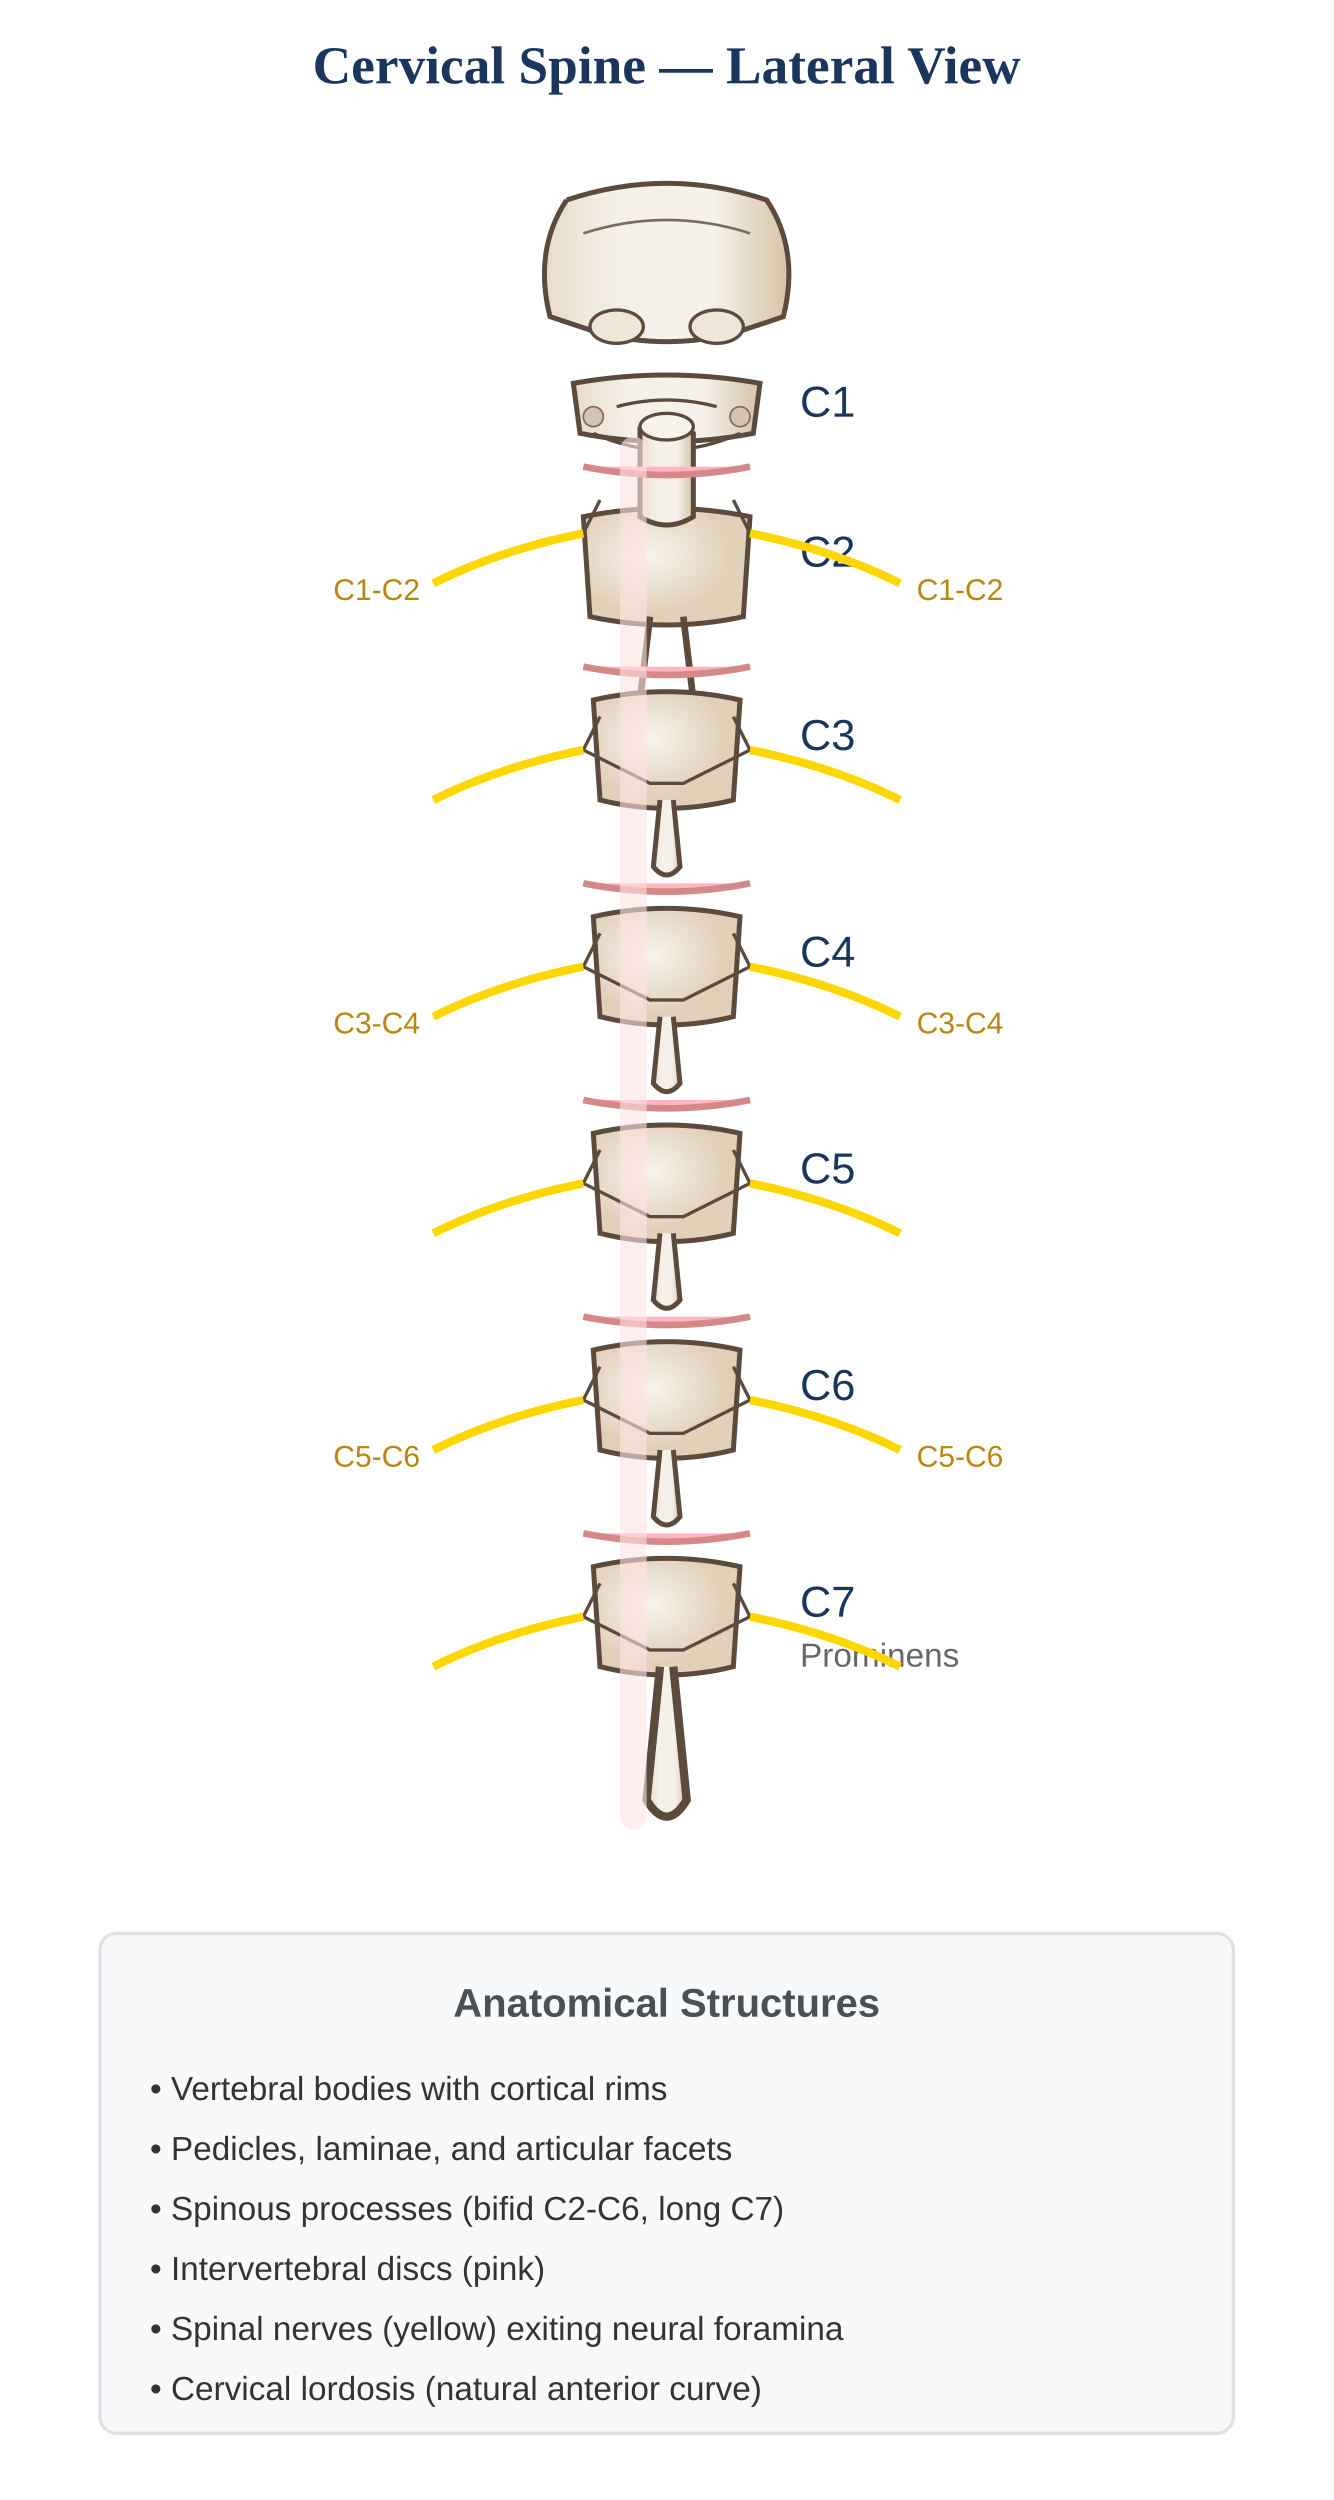
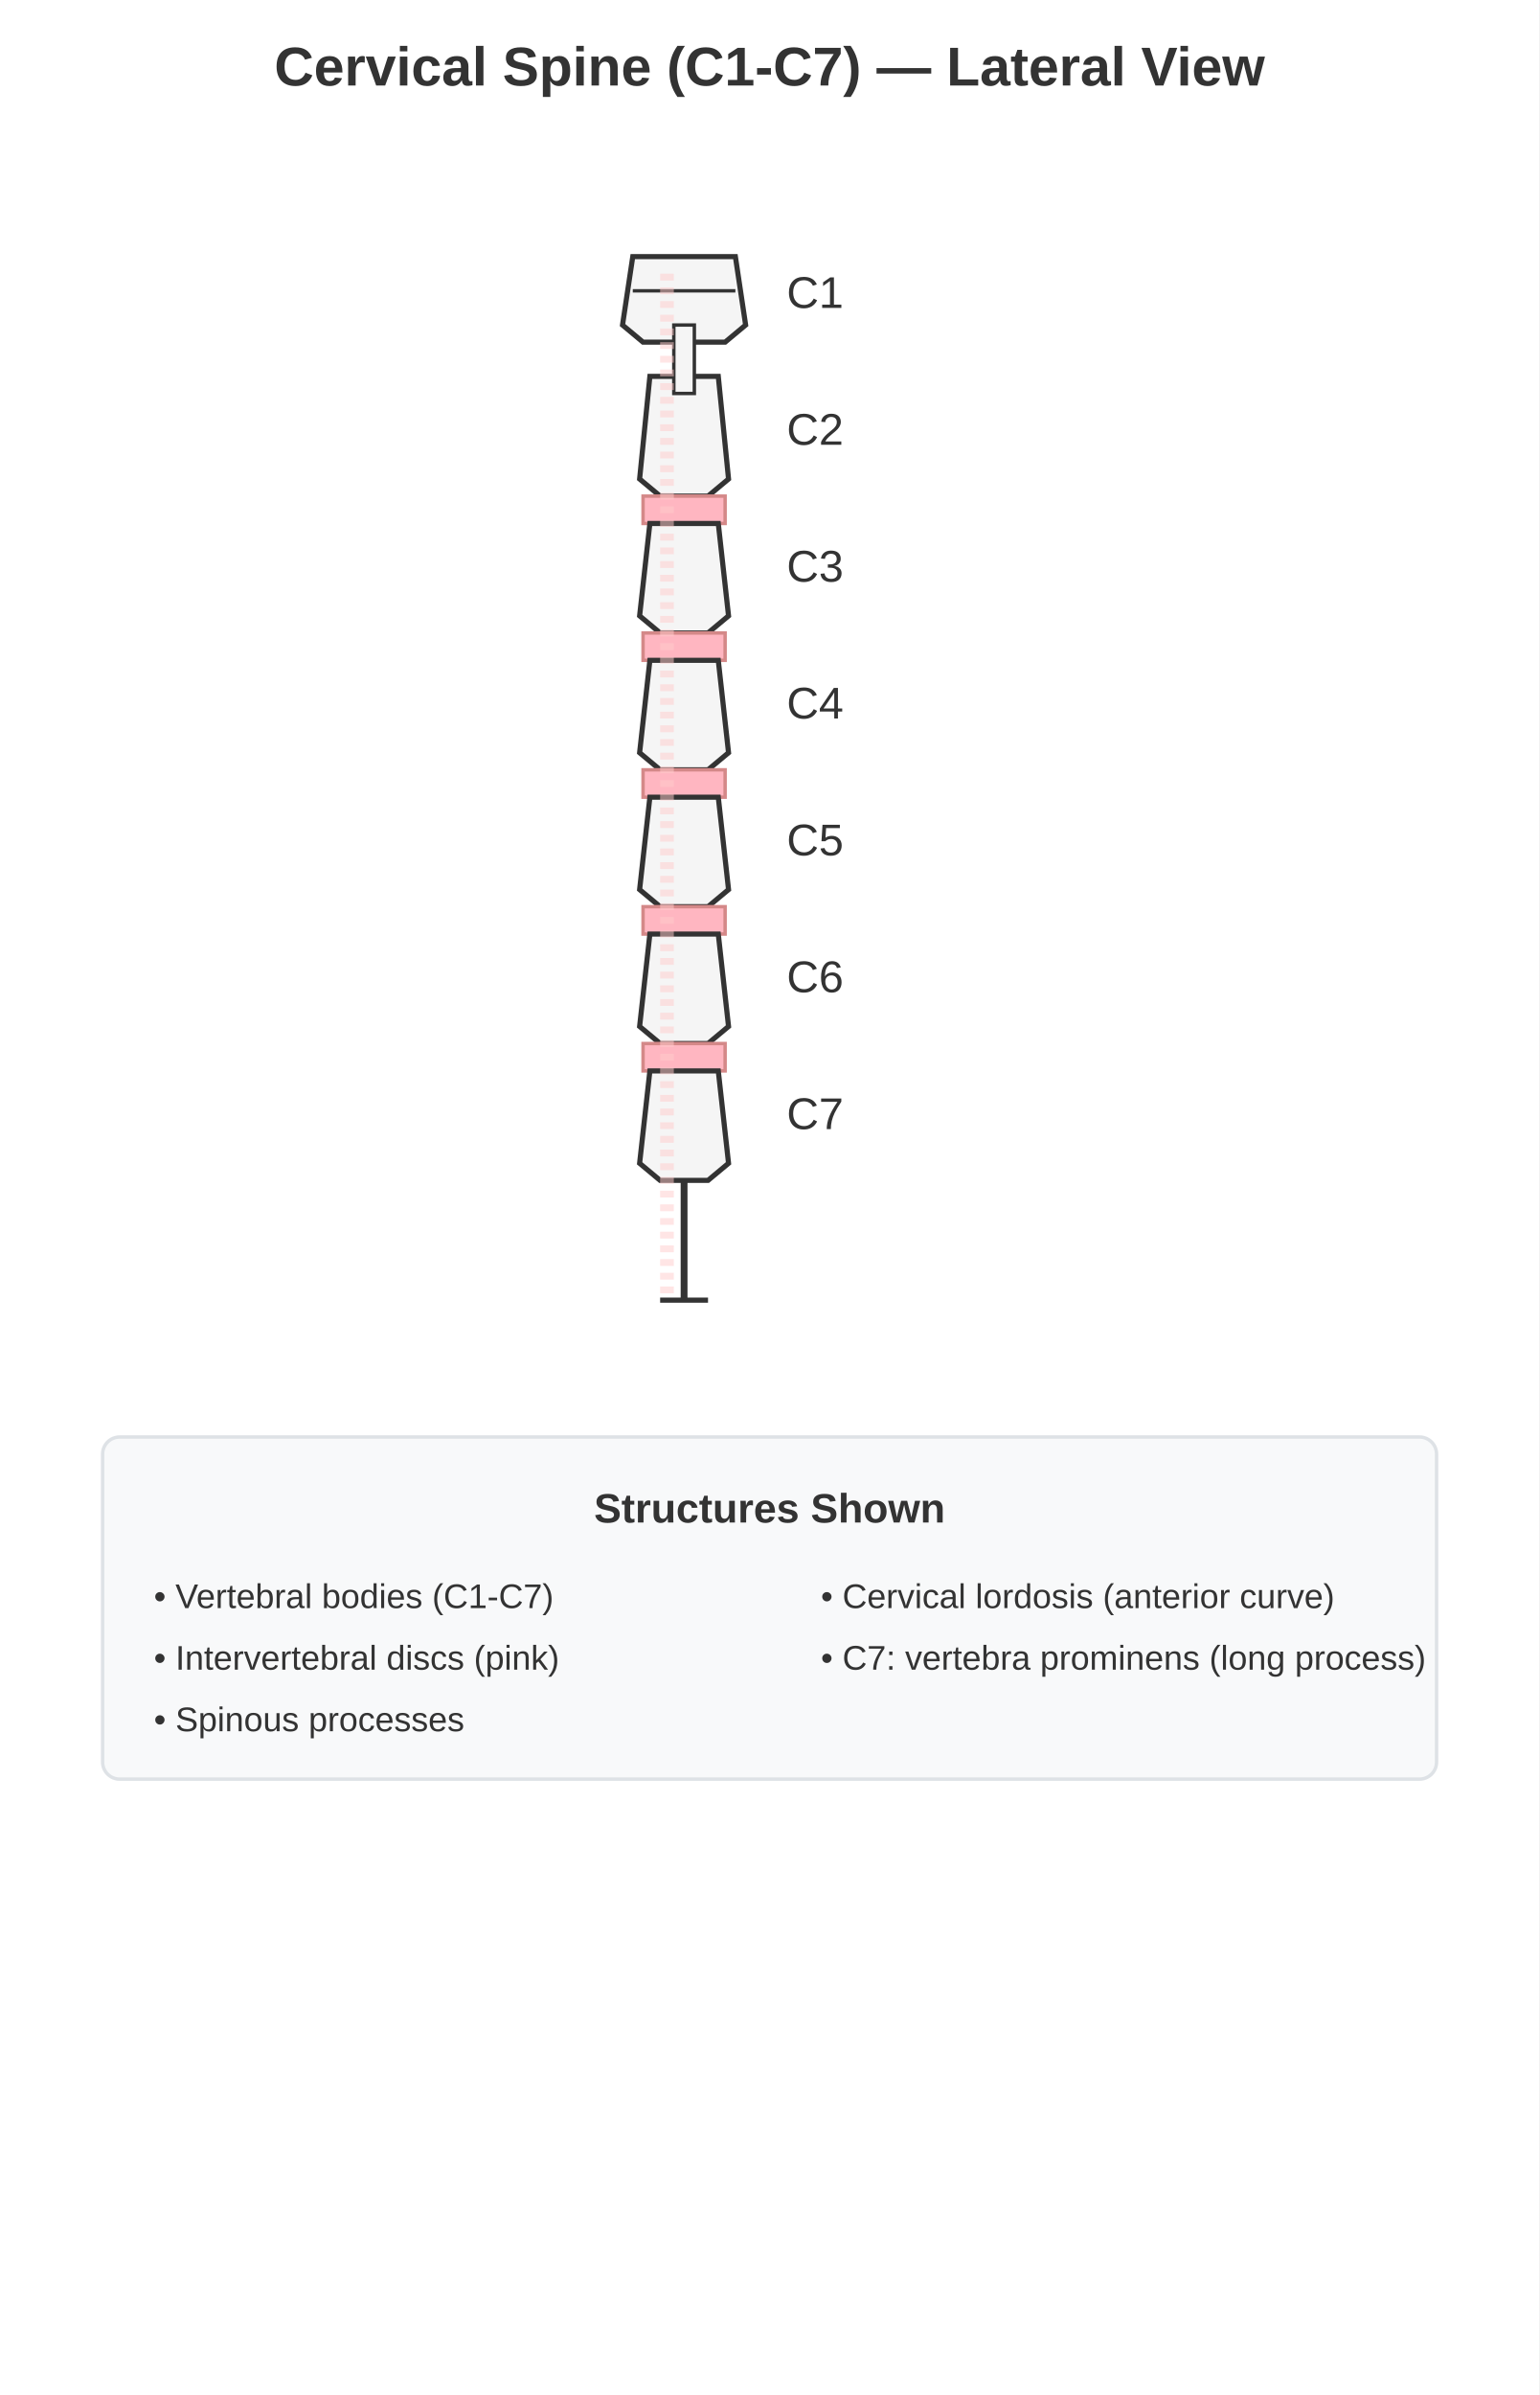
- <svg xmlns="http://www.w3.org/2000/svg" viewBox="0 0 400 750">
-   <defs>
-     <linearGradient id="boneGrad" x1="0%" y1="0%" x2="100%" y2="0%">
-       <stop offset="0%" style="stop-color:#e8dcc8" />
-       <stop offset="30%" style="stop-color:#f5f0e8" />
-       <stop offset="70%" style="stop-color:#f5f0e8" />
-       <stop offset="100%" style="stop-color:#d4c4a8" />
-     </linearGradient>
-     <radialGradient id="bodyGrad" cx="40%" cy="40%">
-       <stop offset="0%" style="stop-color:#f8f3eb" />
-       <stop offset="100%" style="stop-color:#e0d0b8" />
-     </radialGradient>
-   </defs>
-   <rect width="400" height="750" fill="white" />
-   <text x="200" y="25" text-anchor="middle" font-family="Times New Roman, serif" font-size="16" font-weight="bold" fill="#1a365d">Cervical Spine — Lateral View</text>
-   <path d="M 170 60 Q 200 50 230 60 Q 240 75 235 95 L 220 100 Q 200 105 180 100 L 165 95 Q 160 75 170 60" fill="url(#boneGrad)" stroke="#5c4a3d" stroke-width="1.5" />
-   <path d="M 175 70 Q 200 62 225 70" fill="none" stroke="#7a6b5a" stroke-width="0.8" />
-   <ellipse cx="185" cy="98" rx="8" ry="5" fill="#f0e6d8" stroke="#5c4a3d" stroke-width="1" />
-   <ellipse cx="215" cy="98" rx="8" ry="5" fill="#f0e6d8" stroke="#5c4a3d" stroke-width="1" />
-   <path d="M 172 115 Q 200 110 228 115 L 226 130 Q 200 135 174 130 Z" fill="url(#boneGrad)" stroke="#5c4a3d" stroke-width="1.5" />
-   <path d="M 185 122 Q 200 118 215 122" fill="none" stroke="#5c4a3d" stroke-width="1" />
-   <path d="M 178 130 Q 200 140 222 130" fill="none" stroke="#5c4a3d" stroke-width="1" />
-   <circle cx="178" cy="125" r="3" fill="#d4c4b0" stroke="#7a6b5a" stroke-width="0.5" />
-   <circle cx="222" cy="125" r="3" fill="#d4c4b0" stroke="#7a6b5a" stroke-width="0.5" />
-   <text x="240" y="125" font-family="Arial, sans-serif" font-size="13" fill="#1a365d">C1</text>
-   <path d="M 175 155 Q 200 150 225 155 L 223 185 Q 200 190 177 185 Z" fill="url(#bodyGrad)" stroke="#5c4a3d" stroke-width="1.5" />
-   <path d="M 192 128 L 192 155 Q 200 160 208 155 L 208 130 Q 200 125 192 128" fill="url(#boneGrad)" stroke="#5c4a3d" stroke-width="1.5" />
-   <ellipse cx="200" cy="128" rx="8" ry="4" fill="#f8f3eb" stroke="#5c4a3d" stroke-width="1" />
-   <path d="M 180 150 L 175 160" stroke="#5c4a3d" stroke-width="1" />
-   <path d="M 220 150 L 225 160" stroke="#5c4a3d" stroke-width="1" />
-   <path d="M 195 185 L 192 210 M 205 185 L 208 210" stroke="#5c4a3d" stroke-width="2" />
-   <path d="M 192 210 Q 200 215 208 210" fill="none" stroke="#5c4a3d" stroke-width="1.5" />
-   <text x="240" y="170" font-family="Arial, sans-serif" font-size="13" fill="#1a365d">C2</text>
-   <path d="M 178 210 Q 200 205 222 210 L 220 240 Q 200 245 180 240 Z" fill="url(#bodyGrad)" stroke="#5c4a3d" stroke-width="1.5" />
-   <path d="M 180 215 L 175 225" stroke="#5c4a3d" stroke-width="1" />
-   <path d="M 220 215 L 225 225" stroke="#5c4a3d" stroke-width="1" />
-   <path d="M 175 225 L 195 235 L 205 235 L 225 225" fill="none" stroke="#5c4a3d" stroke-width="1" />
-   <path d="M 198 240 L 196 260 Q 200 265 204 260 L 202 240" fill="url(#boneGrad)" stroke="#5c4a3d" stroke-width="1.5" />
-   <text x="240" y="225" font-family="Arial, sans-serif" font-size="13" fill="#1a365d">C3</text>
-   <path d="M 178 275 Q 200 270 222 275 L 220 305 Q 200 310 180 305 Z" fill="url(#bodyGrad)" stroke="#5c4a3d" stroke-width="1.5" />
-   <path d="M 180 280 L 175 290" stroke="#5c4a3d" stroke-width="1" />
-   <path d="M 220 280 L 225 290" stroke="#5c4a3d" stroke-width="1" />
-   <path d="M 175 290 L 195 300 L 205 300 L 225 290" fill="none" stroke="#5c4a3d" stroke-width="1" />
-   <path d="M 198 305 L 196 325 Q 200 330 204 325 L 202 305" fill="url(#boneGrad)" stroke="#5c4a3d" stroke-width="1.5" />
-   <text x="240" y="290" font-family="Arial, sans-serif" font-size="13" fill="#1a365d">C4</text>
-   <path d="M 178 340 Q 200 335 222 340 L 220 370 Q 200 375 180 370 Z" fill="url(#bodyGrad)" stroke="#5c4a3d" stroke-width="1.5" />
-   <path d="M 180 345 L 175 355" stroke="#5c4a3d" stroke-width="1" />
-   <path d="M 220 345 L 225 355" stroke="#5c4a3d" stroke-width="1" />
-   <path d="M 175 355 L 195 365 L 205 365 L 225 355" fill="none" stroke="#5c4a3d" stroke-width="1" />
-   <path d="M 198 370 L 196 390 Q 200 395 204 390 L 202 370" fill="url(#boneGrad)" stroke="#5c4a3d" stroke-width="1.5" />
-   <text x="240" y="355" font-family="Arial, sans-serif" font-size="13" fill="#1a365d">C5</text>
-   <path d="M 178 405 Q 200 400 222 405 L 220 435 Q 200 440 180 435 Z" fill="url(#bodyGrad)" stroke="#5c4a3d" stroke-width="1.5" />
-   <path d="M 180 410 L 175 420" stroke="#5c4a3d" stroke-width="1" />
-   <path d="M 220 410 L 225 420" stroke="#5c4a3d" stroke-width="1" />
-   <path d="M 175 420 L 195 430 L 205 430 L 225 420" fill="none" stroke="#5c4a3d" stroke-width="1" />
-   <path d="M 198 435 L 196 455 Q 200 460 204 455 L 202 435" fill="url(#boneGrad)" stroke="#5c4a3d" stroke-width="1.5" />
-   <text x="240" y="420" font-family="Arial, sans-serif" font-size="13" fill="#1a365d">C6</text>
-   <path d="M 178 470 Q 200 465 222 470 L 220 500 Q 200 505 180 500 Z" fill="url(#bodyGrad)" stroke="#5c4a3d" stroke-width="1.5" />
-   <path d="M 180 475 L 175 485" stroke="#5c4a3d" stroke-width="1" />
-   <path d="M 220 475 L 225 485" stroke="#5c4a3d" stroke-width="1" />
-   <path d="M 175 485 L 195 495 L 205 495 L 225 485" fill="none" stroke="#5c4a3d" stroke-width="1" />
-   <path d="M 198 500 L 194 540 Q 200 550 206 540 L 202 500" fill="url(#boneGrad)" stroke="#5c4a3d" stroke-width="2.5" />
-   <text x="240" y="485" font-family="Arial, sans-serif" font-size="13" fill="#1a365d">C7</text>
-   <text x="240" y="500" font-family="Arial, sans-serif" font-size="10" fill="#666">Prominens</text>
-   <path d="M 175 140 Q 200 145 225 140" fill="#ffb6c1" stroke="#d48888" stroke-width="2" />
-   <path d="M 175 200 Q 200 205 225 200" fill="#ffb6c1" stroke="#d48888" stroke-width="2" />
-   <path d="M 175 265 Q 200 270 225 265" fill="#ffb6c1" stroke="#d48888" stroke-width="2" />
-   <path d="M 175 330 Q 200 335 225 330" fill="#ffb6c1" stroke="#d48888" stroke-width="2" />
-   <path d="M 175 395 Q 200 400 225 395" fill="#ffb6c1" stroke="#d48888" stroke-width="2" />
-   <path d="M 175 460 Q 200 465 225 460" fill="#ffb6c1" stroke="#d48888" stroke-width="2" />
-   <path d="M 190 135 L 190 545" stroke="#fee2e2" stroke-width="8" stroke-linecap="round" opacity="0.6" />
-   <path d="M 175 160 Q 150 165 130 175" stroke="#ffd700" stroke-width="2.5" fill="none" />
-   <path d="M 175 225 Q 150 230 130 240" stroke="#ffd700" stroke-width="2.5" fill="none" />
-   <path d="M 175 290 Q 150 295 130 305" stroke="#ffd700" stroke-width="2.5" fill="none" />
-   <path d="M 175 355 Q 150 360 130 370" stroke="#ffd700" stroke-width="2.5" fill="none" />
-   <path d="M 175 420 Q 150 425 130 435" stroke="#ffd700" stroke-width="2.5" fill="none" />
-   <path d="M 175 485 Q 150 490 130 500" stroke="#ffd700" stroke-width="2.5" fill="none" />
-   <path d="M 225 160 Q 250 165 270 175" stroke="#ffd700" stroke-width="2.5" fill="none" />
-   <path d="M 225 225 Q 250 230 270 240" stroke="#ffd700" stroke-width="2.5" fill="none" />
-   <path d="M 225 290 Q 250 295 270 305" stroke="#ffd700" stroke-width="2.5" fill="none" />
-   <path d="M 225 355 Q 250 360 270 370" stroke="#ffd700" stroke-width="2.5" fill="none" />
-   <path d="M 225 420 Q 250 425 270 435" stroke="#ffd700" stroke-width="2.5" fill="none" />
-   <path d="M 225 485 Q 250 490 270 500" stroke="#ffd700" stroke-width="2.5" fill="none" />
-   <text x="100" y="180" font-family="Arial, sans-serif" font-size="9" fill="#b8860b">C1-C2</text>
-   <text x="100" y="310" font-family="Arial, sans-serif" font-size="9" fill="#b8860b">C3-C4</text>
-   <text x="100" y="440" font-family="Arial, sans-serif" font-size="9" fill="#b8860b">C5-C6</text>
-   <text x="275" y="180" font-family="Arial, sans-serif" font-size="9" fill="#b8860b">C1-C2</text>
-   <text x="275" y="310" font-family="Arial, sans-serif" font-size="9" fill="#b8860b">C3-C4</text>
-   <text x="275" y="440" font-family="Arial, sans-serif" font-size="9" fill="#b8860b">C5-C6</text>
-   <rect x="30" y="580" width="340" height="150" rx="5" fill="#f8f9fa" stroke="#dee2e6" stroke-width="1" />
-   <text x="200" y="605" text-anchor="middle" font-family="Arial, sans-serif" font-size="12" font-weight="bold" fill="#495057">Anatomical Structures</text>
-   <text x="45" y="630" font-family="Arial, sans-serif" font-size="10" fill="#333">• Vertebral bodies with cortical rims</text>
-   <text x="45" y="648" font-family="Arial, sans-serif" font-size="10" fill="#333">• Pedicles, laminae, and articular facets</text>
-   <text x="45" y="666" font-family="Arial, sans-serif" font-size="10" fill="#333">• Spinous processes (bifid C2-C6, long C7)</text>
-   <text x="45" y="684" font-family="Arial, sans-serif" font-size="10" fill="#333">• Intervertebral discs (pink)</text>
-   <text x="45" y="702" font-family="Arial, sans-serif" font-size="10" fill="#333">• Spinal nerves (yellow) exiting neural foramina</text>
-   <text x="45" y="720" font-family="Arial, sans-serif" font-size="10" fill="#333">• Cervical lordosis (natural anterior curve)</text>
+ <svg xmlns="http://www.w3.org/2000/svg" viewBox="0 0 450 700">
+   <rect width="450" height="700" fill="white" />
+   <text x="225" y="25" text-anchor="middle" font-family="Arial, sans-serif" font-size="16" font-weight="bold" fill="#333">Cervical Spine (C1-C7) — Lateral View</text>
+   <path d="M 185 75 L 215 75 L 218 95 L 212 100 L 188 100 L 182 95 Z" fill="#f5f5f5" stroke="#333" stroke-width="1.5" />
+   <path d="M 185 85 L 215 85" stroke="#333" stroke-width="1" />
+   <text x="230" y="90" font-family="Arial, sans-serif" font-size="13" fill="#333">C1</text>
+   <path d="M 190 110 L 210 110 L 213 140 L 207 145 L 193 145 L 187 140 Z" fill="#f5f5f5" stroke="#333" stroke-width="1.5" />
+   <rect x="197" y="95" width="6" height="20" fill="#f5f5f5" stroke="#333" stroke-width="1" />
+   <text x="230" y="130" font-family="Arial, sans-serif" font-size="13" fill="#333">C2</text>
+   <rect x="188" y="145" width="24" height="8" fill="#ffb6c1" stroke="#d48888" stroke-width="1" />
+   <path d="M 190 153 L 210 153 L 213 180 L 207 185 L 193 185 L 187 180 Z" fill="#f5f5f5" stroke="#333" stroke-width="1.5" />
+   <path d="M 200 185 L 200 205" stroke="#333" stroke-width="1.5" />
+   <path d="M 195 205 L 205 205" stroke="#333" stroke-width="1.5" />
+   <text x="230" y="170" font-family="Arial, sans-serif" font-size="13" fill="#333">C3</text>
+   <rect x="188" y="185" width="24" height="8" fill="#ffb6c1" stroke="#d48888" stroke-width="1" />
+   <path d="M 190 193 L 210 193 L 213 220 L 207 225 L 193 225 L 187 220 Z" fill="#f5f5f5" stroke="#333" stroke-width="1.5" />
+   <path d="M 200 225 L 200 245" stroke="#333" stroke-width="1.5" />
+   <path d="M 195 245 L 205 245" stroke="#333" stroke-width="1.5" />
+   <text x="230" y="210" font-family="Arial, sans-serif" font-size="13" fill="#333">C4</text>
+   <rect x="188" y="225" width="24" height="8" fill="#ffb6c1" stroke="#d48888" stroke-width="1" />
+   <path d="M 190 233 L 210 233 L 213 260 L 207 265 L 193 265 L 187 260 Z" fill="#f5f5f5" stroke="#333" stroke-width="1.5" />
+   <path d="M 200 265 L 200 285" stroke="#333" stroke-width="1.5" />
+   <path d="M 195 285 L 205 285" stroke="#333" stroke-width="1.5" />
+   <text x="230" y="250" font-family="Arial, sans-serif" font-size="13" fill="#333">C5</text>
+   <rect x="188" y="265" width="24" height="8" fill="#ffb6c1" stroke="#d48888" stroke-width="1" />
+   <path d="M 190 273 L 210 273 L 213 300 L 207 305 L 193 305 L 187 300 Z" fill="#f5f5f5" stroke="#333" stroke-width="1.5" />
+   <path d="M 200 305 L 200 325" stroke="#333" stroke-width="1.5" />
+   <path d="M 195 325 L 205 325" stroke="#333" stroke-width="1.5" />
+   <text x="230" y="290" font-family="Arial, sans-serif" font-size="13" fill="#333">C6</text>
+   <rect x="188" y="305" width="24" height="8" fill="#ffb6c1" stroke="#d48888" stroke-width="1" />
+   <path d="M 190 313 L 210 313 L 213 340 L 207 345 L 193 345 L 187 340 Z" fill="#f5f5f5" stroke="#333" stroke-width="1.5" />
+   <path d="M 200 345 L 200 380" stroke="#333" stroke-width="2" />
+   <path d="M 193 380 L 207 380" stroke="#333" stroke-width="1.5" />
+   <text x="230" y="330" font-family="Arial, sans-serif" font-size="13" fill="#333">C7</text>
+   <path d="M 195 80 L 195 380" stroke="#ffcccc" stroke-width="4" stroke-dasharray="2,2" opacity="0.5" />
+   <rect x="30" y="420" width="390" height="100" rx="5" fill="#f8f9fa" stroke="#dee2e6" stroke-width="1" />
+   <text x="225" y="445" text-anchor="middle" font-family="Arial, sans-serif" font-size="12" font-weight="bold" fill="#333">Structures Shown</text>
+   <text x="45" y="470" font-family="Arial, sans-serif" font-size="10" fill="#333">• Vertebral bodies (C1-C7)</text>
+   <text x="45" y="488" font-family="Arial, sans-serif" font-size="10" fill="#333">• Intervertebral discs (pink)</text>
+   <text x="45" y="506" font-family="Arial, sans-serif" font-size="10" fill="#333">• Spinous processes</text>
+   <text x="240" y="470" font-family="Arial, sans-serif" font-size="10" fill="#333">• Cervical lordosis (anterior curve)</text>
+   <text x="240" y="488" font-family="Arial, sans-serif" font-size="10" fill="#333">• C7: vertebra prominens (long process)</text>
</svg>
